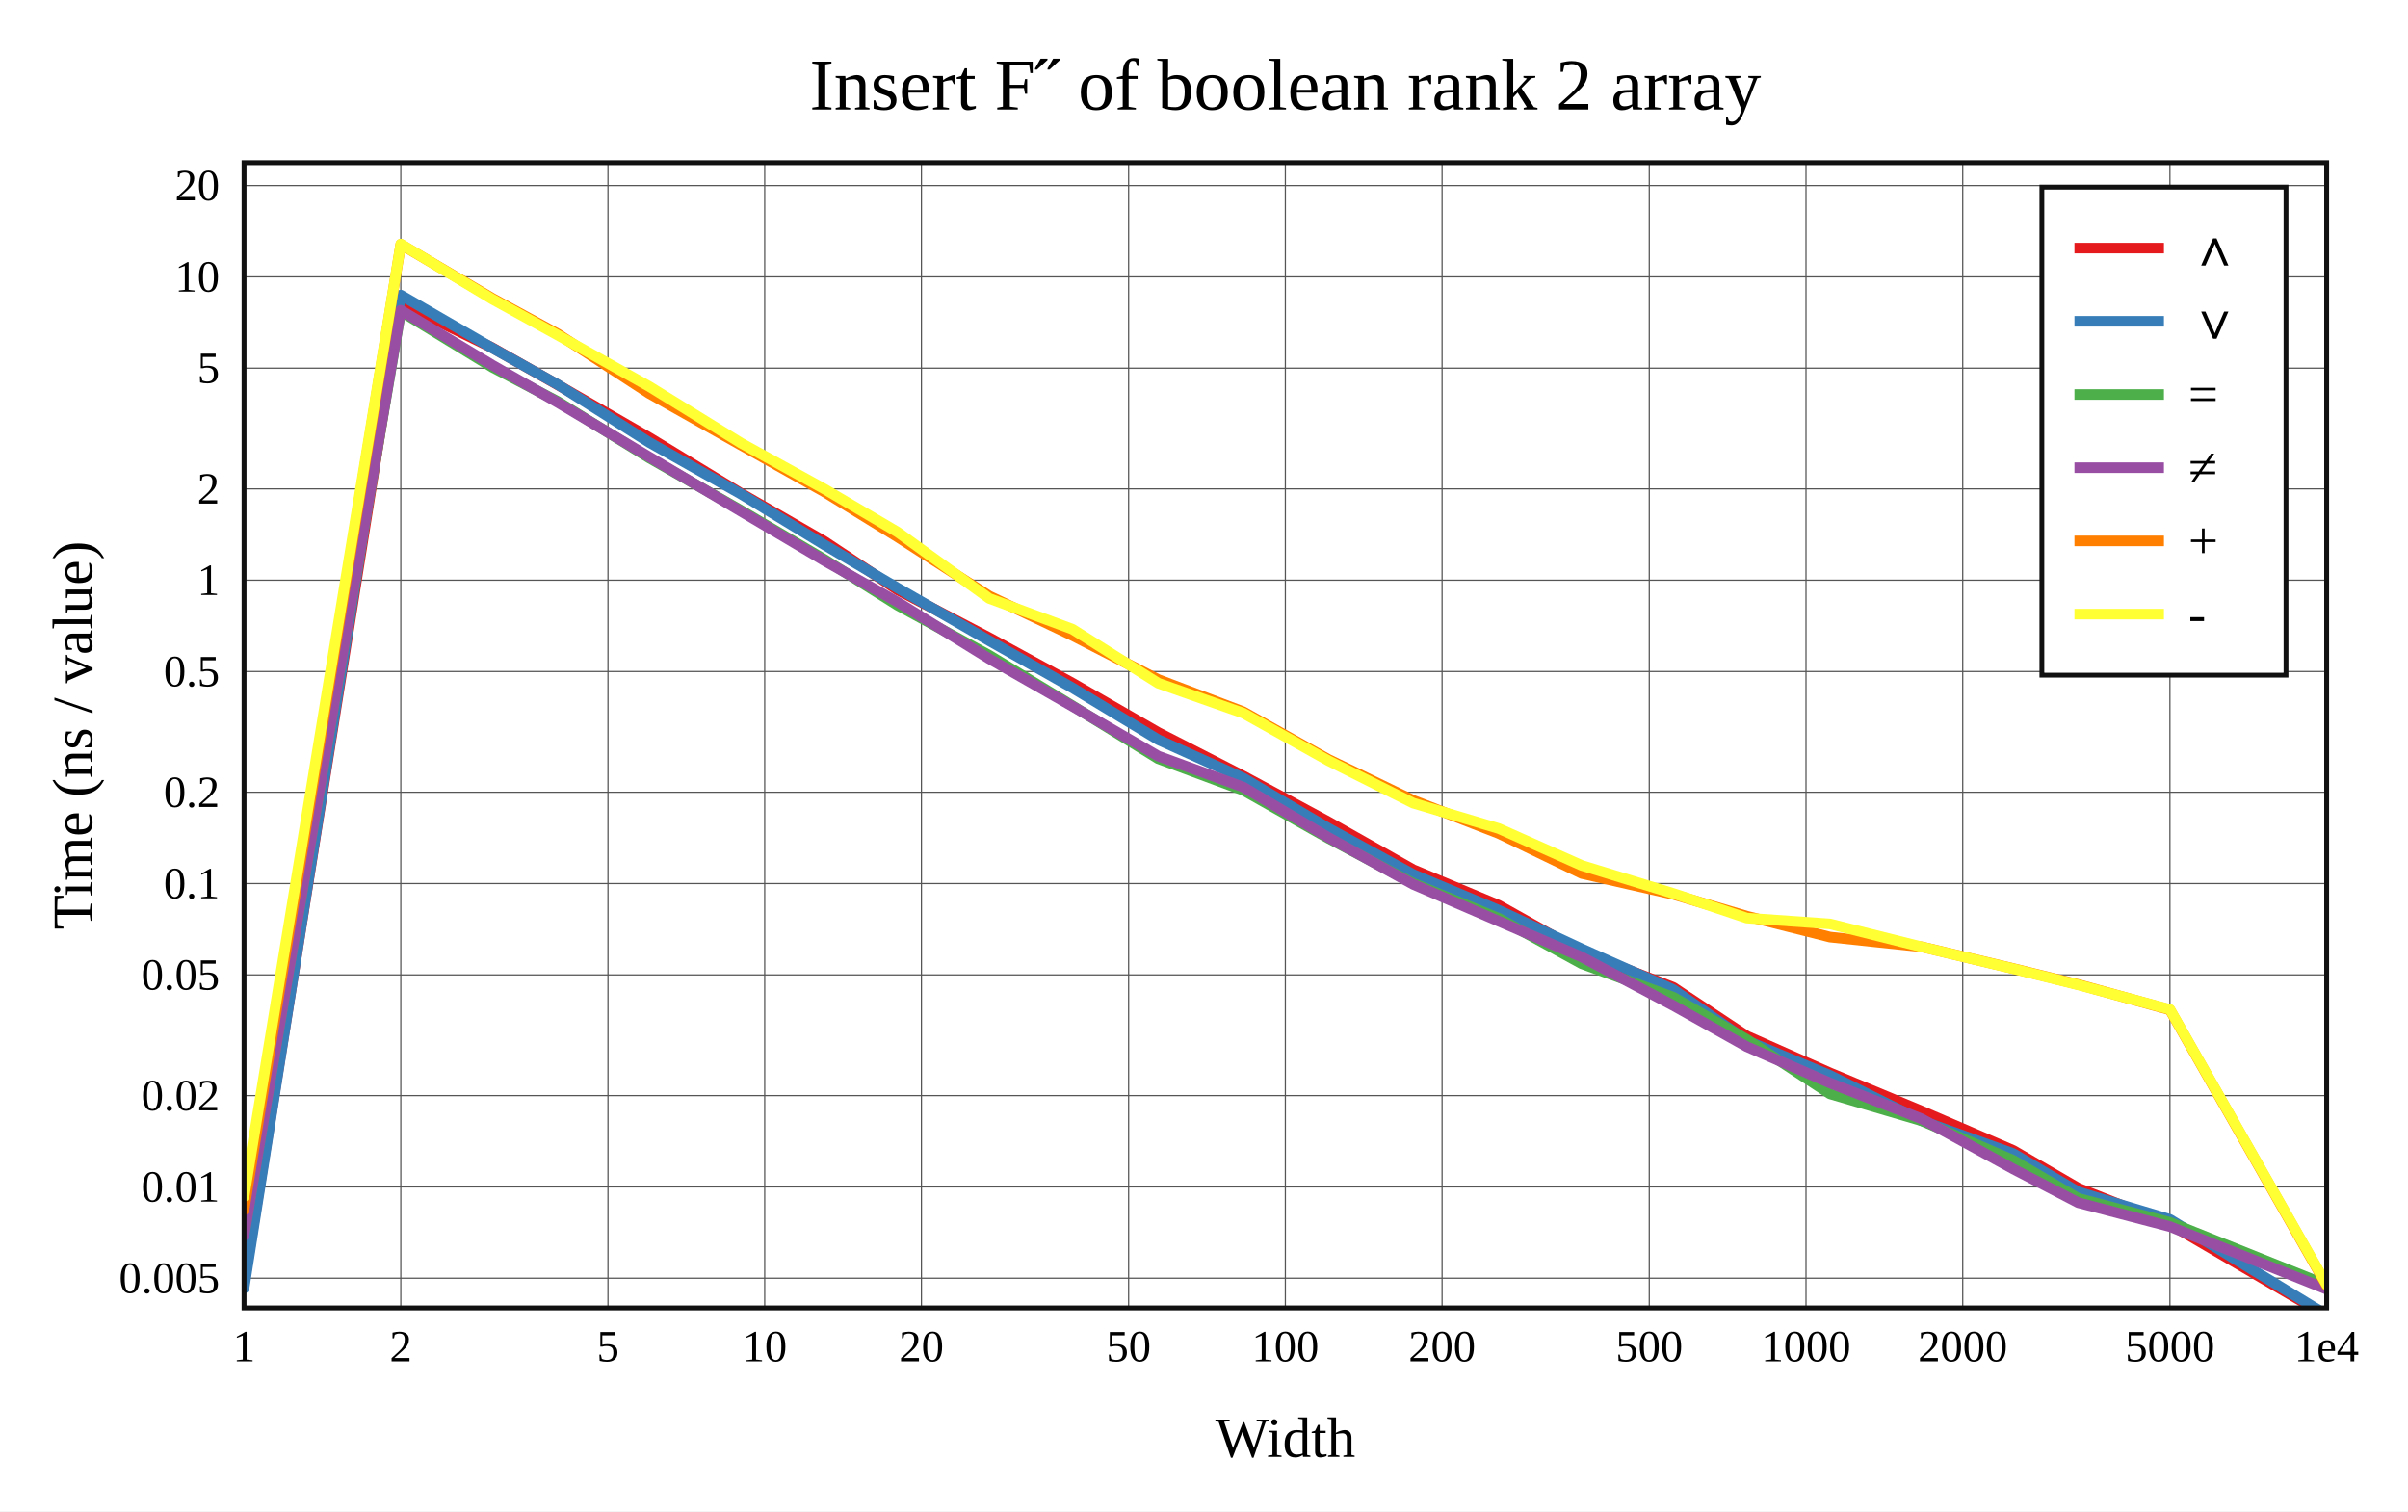
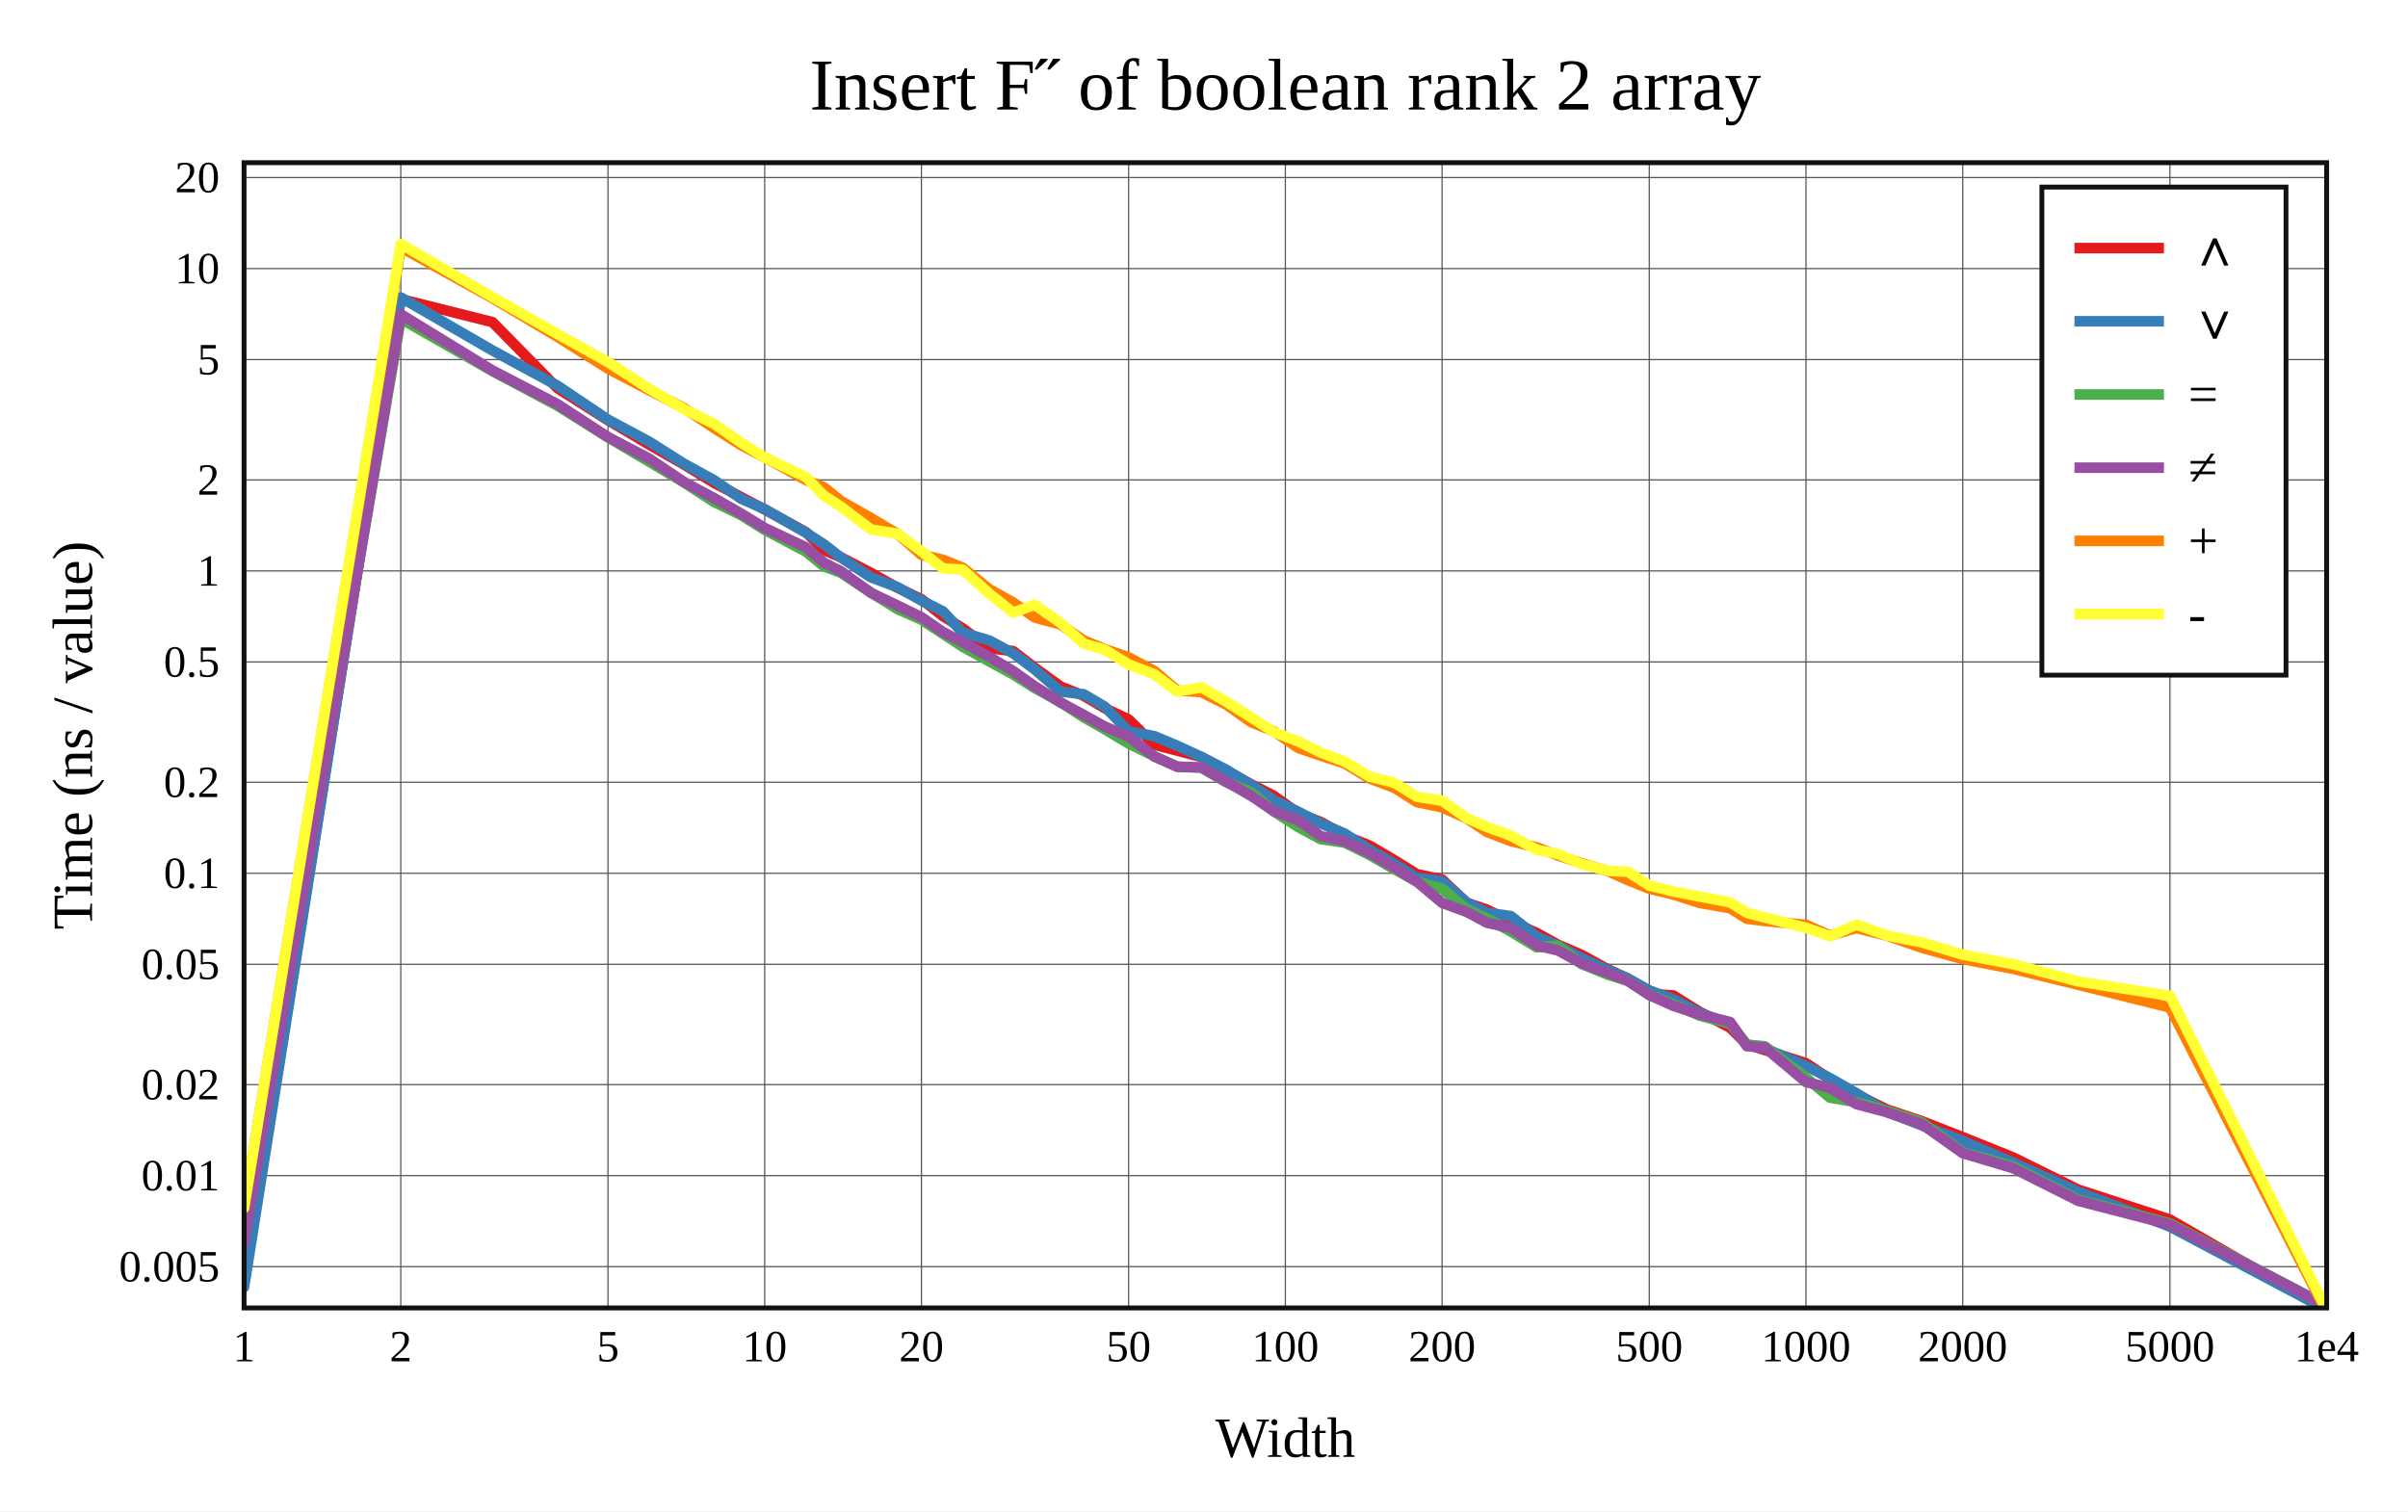
<svg xmlns="http://www.w3.org/2000/svg" viewBox="-60 -40 592 371.6" height="557.4" width="888">
  <g stroke-width="2.6" font-size="14px" text-anchor="middle">
    <defs>
      <clipPath id="clip">
        <rect x="0" y="0" width="512" height="281.6" />
      </clipPath>
    </defs>
    <rect fill="white" x="-60" y="-40" width="592" height="371.6" />
    <text dy="0.33em" font-size="18px" x="256" y="-19">Insert F˝ of boolean rank 2 array</text>
    <text dy="0.33em" x="256" y="313.6">Width</text>
    <text dy="0.33em" transform="rotate(-90)" x="-140.8" y="-42">Time (ns / value)</text>
    <g stroke-width="0.3" stroke="#555">
      <path d="M38.532 0v281.6" />
      <path d="M89.468 0v281.6" />
      <path d="M128 0v281.6" />
      <path d="M166.532 0v281.6" />
      <path d="M217.468 0v281.6" />
      <path d="M256 0v281.6" />
      <path d="M294.532 0v281.6" />
      <path d="M345.468 0v281.6" />
      <path d="M384 0v281.6" />
      <path d="M422.532 0v281.6" />
      <path d="M473.468 0v281.6" />
-       <path d="M0 274.295h512" />
-       <path d="M0 251.842h512" />
-       <path d="M0 229.388h512" />
-       <path d="M0 199.705h512" />
-       <path d="M0 177.251h512" />
-       <path d="M0 154.798h512" />
-       <path d="M0 125.115h512" />
-       <path d="M0 102.661h512" />
-       <path d="M0 80.207h512" />
-       <path d="M0 50.525h512" />
-       <path d="M0 28.071h512" />
-       <path d="M0 5.617h512" />
+       <path d="M0 271.447h512" />
+       <path d="M0 249.067h512" />
+       <path d="M0 226.687h512" />
+       <path d="M0 197.103h512" />
+       <path d="M0 174.723h512" />
+       <path d="M0 152.343h512" />
+       <path d="M0 122.759h512" />
+       <path d="M0 100.379h512" />
+       <path d="M0 77.999h512" />
+       <path d="M0 48.415h512" />
+       <path d="M0 26.035h512" />
+       <path d="M0 3.655h512" />
    </g>
    <g font-size="11px">
      <text dy="0.33em" x="0" y="291.1">1</text>
      <text dy="0.33em" x="38.532" y="291.1">2</text>
      <text dy="0.33em" x="89.468" y="291.1">5</text>
      <text dy="0.33em" x="128" y="291.1">10</text>
      <text dy="0.33em" x="166.532" y="291.1">20</text>
      <text dy="0.33em" x="217.468" y="291.1">50</text>
      <text dy="0.33em" x="256" y="291.1">100</text>
      <text dy="0.33em" x="294.532" y="291.1">200</text>
      <text dy="0.33em" x="345.468" y="291.1">500</text>
      <text dy="0.33em" x="384" y="291.1">1000</text>
      <text dy="0.33em" x="422.532" y="291.1">2000</text>
      <text dy="0.33em" x="473.468" y="291.1">5000</text>
      <text dy="0.33em" x="512" y="291.1">1e4</text>
      <g text-anchor="end">
-         <text dy="0.33em" x="-6" y="274.295">0.005</text>
-         <text dy="0.33em" x="-6" y="251.842">0.01</text>
-         <text dy="0.33em" x="-6" y="229.388">0.02</text>
-         <text dy="0.33em" x="-6" y="199.705">0.05</text>
-         <text dy="0.33em" x="-6" y="177.251">0.1</text>
-         <text dy="0.33em" x="-6" y="154.798">0.2</text>
-         <text dy="0.33em" x="-6" y="125.115">0.5</text>
-         <text dy="0.33em" x="-6" y="102.661">1</text>
-         <text dy="0.33em" x="-6" y="80.207">2</text>
-         <text dy="0.33em" x="-6" y="50.525">5</text>
-         <text dy="0.33em" x="-6" y="28.071">10</text>
-         <text dy="0.33em" x="-6" y="5.617">20</text>
+         <text dy="0.33em" x="-6" y="271.447">0.005</text>
+         <text dy="0.33em" x="-6" y="249.067">0.01</text>
+         <text dy="0.33em" x="-6" y="226.687">0.02</text>
+         <text dy="0.33em" x="-6" y="197.103">0.05</text>
+         <text dy="0.33em" x="-6" y="174.723">0.1</text>
+         <text dy="0.33em" x="-6" y="152.343">0.2</text>
+         <text dy="0.33em" x="-6" y="122.759">0.5</text>
+         <text dy="0.33em" x="-6" y="100.379">1</text>
+         <text dy="0.33em" x="-6" y="77.999">2</text>
+         <text dy="0.33em" x="-6" y="48.415">5</text>
+         <text dy="0.33em" x="-6" y="26.035">10</text>
+         <text dy="0.33em" x="-6" y="3.655">20</text>
      </g>
    </g>
    <rect stroke-width="1.2" stroke="#111" fill="white" transform="translate(442,6)" x="0" y="0" width="60" height="120" />
    <g clip-path="url(#clip)" fill="none" stroke-linecap="round" stroke-linejoin="round">
-       <path stroke="#e41a1c" d="M0 275.692L38.532 34.543L61.072 45.532L77.064 54.594L99.603 67.589L122.143 81.289L142.585 93.052L160.675 105.049L183.215 116.813L203.656 127.963L224.752 140.111L245.642 150.793L266.597 162.086L287.426 173.839L308.471 182.61L328.88 194.056L351.37 202.767L369.471 214.756L389.901 223.809L412.408 233.184L434.936 242.87L450.94 252.151L473.468 261.036L512 283.546" />
-       <path stroke="#377eb8" d="M0 276.73L38.532 32.558L61.072 45.602L77.064 54.536L99.603 68.774L122.143 81.472L142.585 93.921L160.675 104.587L183.215 117.553L203.656 129.132L224.752 141.884L245.642 151.309L266.597 163.661L287.426 175.016L308.471 183.821L328.88 193.32L351.37 203.323L369.471 215.904L389.901 224.423L412.408 235.565L434.936 243.645L450.94 253.086L473.468 259.836L512 283.331" />
-       <path stroke="#4daf4a" d="M0 263.433L38.532 36.552L61.072 50.315L77.064 58.696L99.603 72.598L122.143 85.48L142.585 97.494L160.675 108.832L183.215 121.133L203.656 133.534L224.752 146.557L245.642 154.307L266.597 166.13L287.426 177.194L308.471 185.808L328.88 196.978L351.37 205.198L369.471 215.59L389.901 228.963L412.408 235.571L434.936 245.307L450.94 254.673L473.468 260.57L512 275.978" />
-       <path stroke="#984ea3" d="M0 263.763L38.532 36.277L61.072 49.804L77.064 58.933L99.603 72.356L122.143 85.714L142.585 97.825L160.675 108.045L183.215 121.986L203.656 133.667L224.752 145.912L245.642 153.533L266.597 165.928L287.426 177.448L308.471 186.514L328.88 195.323L351.37 207.246L369.471 217.374L389.901 226.297L412.408 235.092L434.936 247.424L450.94 255.725L473.468 261.6L512 276.997" />
-       <path stroke="#ff7f00" d="M0 257.47L38.532 20.071L61.072 33.371L77.064 42.071L99.603 56.738L122.143 69.432L142.585 80.91L160.675 92.043L183.215 106.552L203.656 116.256L224.752 127.086L245.642 134.998L266.597 146.731L287.426 156.783L308.471 164.942L328.88 174.783L351.37 179.906L369.471 185.277L389.901 190.413L412.408 192.8L434.936 198.146L450.94 202.075L473.468 208.302L512 276.094" />
-       <path stroke="#ffff33" d="M0 254.206L38.532 20L61.072 33.577L77.064 42.377L99.603 55.028L122.143 68.93L142.585 80.196L160.675 90.845L183.215 107.148L203.656 114.712L224.752 127.991L245.642 135.336L266.597 147.043L287.426 157.472L308.471 163.73L328.88 172.813L351.37 179.69L369.471 185.744L389.901 187.184L412.408 192.812L434.936 198.19L450.94 202.169L473.468 208.198L512 275.909" />
+       <path stroke="#e41a1c" d="M0 275.217L38.532 33.545L61.072 39.204L77.064 55.469L89.468 63.324L99.603 69.323L108.173 74.239L115.596 78.746L122.143 82.203L128 85.283L138.135 90.849L142.585 95.249L146.704 97.017L154.127 100.865L160.675 104.54L166.532 107.333L171.83 111.508L176.667 114.484L183.215 119.413L189.072 120.084L194.37 124.186L200.73 128.793L206.436 131.082L211.611 134.149L217.468 136.903L223.768 143.11L229.426 144.566L235.373 146.149L241.471 149.535L247.616 152.857L253.149 155.669L259.239 160.017L264.728 162.123L270.585 165.477L276.655 167.883L282.818 171.509L288.365 174.957L294.532 176.258L300.583 181.976L305.586 183.68L311.42 186.549L317.808 189.402L323.04 192.295L328.88 194.805L335.377 198.382L340.225 200.628L345.468 204.346L351.37 204.764L357.873 208.812L365.351 212.696L369.471 216.81L373.909 218.199L384 221.424L389.901 225.335L396.404 229.112L403.844 232.791L412.408 235.659L422.532 239.613L434.936 244.602L450.94 252.522L473.468 259.867L512 282.098" />
+       <path stroke="#377eb8" d="M0 276.49L38.532 33.14L61.072 46.176L77.064 54.842L89.468 63.178L99.603 68.605L108.173 74.031L115.596 78.094L122.143 82.601L128 85.191L138.135 90.978L142.585 93.858L146.704 97.066L154.127 101.966L160.675 104.39L166.532 107.663L171.83 110.325L176.667 115.536L183.215 117.488L189.072 120.638L194.37 124.603L200.73 130.036L206.436 130.717L211.611 133.759L217.468 139.852L223.768 140.998L229.426 143.375L235.373 146.122L241.471 149.263L247.616 152.975L253.149 156.733L259.239 159.631L264.728 162.466L270.585 164.964L276.655 168.908L282.818 172.409L288.365 175.869L294.532 176.673L300.583 181.892L305.586 184.435L311.42 185.256L317.808 190.29L323.04 192.568L328.88 195.627L335.377 198.58L340.225 200.589L345.468 203.515L351.37 205.72L357.873 209.07L365.351 211.778L369.471 217.004L373.909 217.771L384 222.123L389.901 225.093L396.404 228.813L403.844 233.397L412.408 236.679L422.532 240.542L434.936 245.879L450.94 253.069L473.468 261.6L512 282.018" />
+       <path stroke="#4daf4a" d="M0 263.321L38.532 38.381L61.072 51.25L77.064 59.763L89.468 67.543L99.603 73.521L108.173 78.652L115.596 83.445L122.143 86.616L128 90.28L138.135 95.629L142.585 99.279L146.704 100.813L154.127 105.714L160.675 109.787L166.532 112.378L171.83 115.837L176.667 119.019L183.215 122.617L189.072 125.818L194.37 129.175L200.73 132.668L206.436 136.373L211.611 139.315L217.468 142.813L223.768 145.913L229.426 148.544L235.373 148.77L241.471 152.358L247.616 154.786L253.149 159.503L259.239 163.392L264.728 166.355L270.585 167.187L276.655 170.19L282.818 173.721L288.365 176.813L294.532 178.521L300.583 183.567L305.586 185.846L311.42 189.036L317.808 192.929L323.04 192.541L328.88 197.047L335.377 199.692L340.225 201.176L345.468 204.636L351.37 206.931L357.873 209.726L365.351 211.719L369.471 216.848L373.909 217.279L384 224.999L389.901 229.893L396.404 231.025L403.844 233.085L412.408 235.873L422.532 243.329L434.936 246.822L450.94 255.012L473.468 260.81L512 281.064" />
+       <path stroke="#984ea3" d="M0 265.614L38.532 37.265L61.072 51.094L77.064 59.385L89.468 67.469L99.603 72.766L108.173 78.519L115.596 82.492L122.143 86.24L128 89.818L138.135 94.578L142.585 98.38L146.704 100.452L154.127 105.772L160.675 108.901L166.532 111.751L171.83 115.402L176.667 117.902L183.215 121.519L189.072 124.991L194.37 128.74L200.73 132.726L206.436 135.794L211.611 138.651L217.468 141.124L223.768 146.025L229.426 148.513L235.373 148.691L241.471 152.177L247.616 155.704L253.149 159.434L259.239 161.753L264.728 165.6L270.585 166.864L276.655 169.707L282.818 173.295L288.365 176.804L294.532 182.005L300.583 184.223L305.586 186.895L311.42 188.177L317.808 192.491L323.04 193.712L328.88 196.905L335.377 199.262L340.225 201.202L345.468 204.646L351.37 207.32L357.873 209.423L365.351 211.303L369.471 217.239L373.909 217.583L384 226.059L389.901 227.498L396.404 231.488L403.844 233.459L412.408 236.37L422.532 243.54L434.936 247.235L450.94 255.273L473.468 261.099L512 281.047" />
+       <path stroke="#ff7f00" d="M0 256.986L38.532 20.829L61.072 33.319L77.064 42.819L89.468 50.635L99.603 55.956L108.173 60.357L115.596 65.268L122.143 69.426L128 72.484L138.135 78.041L142.585 79.819L146.704 83.169L154.127 87.387L160.675 91.286L166.532 96.427L171.83 97.638L176.667 99.594L183.215 104.88L189.072 108.132L194.37 111.833L200.73 113.557L206.436 117.483L211.611 119.615L217.468 121.646L223.768 124.963L229.426 129.792L235.373 130.175L241.471 133.228L247.616 137.583L253.149 139.828L259.239 143.931L264.728 145.81L270.585 147.717L276.655 151.41L282.818 153.709L288.365 157.23L294.532 158.519L300.583 161.243L305.586 164.564L311.42 166.812L317.808 168.352L323.04 170.359L328.88 172.272L335.377 174.235L340.225 176.41L345.468 178.509L351.37 179.937L357.873 182.021L365.351 183.32L369.471 185.909L373.909 186.46L384 187.415L389.901 190.004L396.404 188.198L403.844 190.056L412.408 193.015L422.532 195.819L434.936 198.225L450.94 202.141L473.468 207.729L512 282.678" />
+       <path stroke="#ffff33" d="M0 257.019L38.532 20L61.072 33.054L77.064 42.139L89.468 49.032L99.603 55.602L108.173 60.596L115.596 64.248L122.143 68.817L128 72.518L138.135 77.306L142.585 81.892L146.704 84.547L154.127 90.195L160.675 91.231L166.532 95.574L171.83 99.759L176.667 100.063L183.215 105.95L189.072 110.627L194.37 108.715L200.73 113.156L206.436 118.261L211.611 119.738L217.468 123.382L223.768 125.775L229.426 130.051L235.373 129.015L241.471 132.542L247.616 136.406L253.149 140.005L259.239 142.339L264.728 145.054L270.585 147.252L276.655 150.924L282.818 152.496L288.365 155.925L294.532 156.867L300.583 161.181L305.586 163.348L311.42 165.47L317.808 168.939L323.04 169.996L328.88 172.443L335.377 174.117L340.225 174.348L345.468 177.737L351.37 179.19L357.873 180.462L365.351 181.875L369.471 184.461L373.909 185.61L384 188.134L389.901 190.191L396.404 187.368L403.844 190.026L412.408 191.706L422.532 194.732L434.936 197.084L450.94 201.325L473.468 204.857L512 282.161" />
    </g>
    <rect stroke-width="1.2" stroke="#111" fill="none" x="0" y="0" width="512" height="281.6" />
    <g transform="translate(442,6)" text-anchor="start" font-size="13px">
      <rect fill="white" opacity="0.6" x="0.65" y="0.65" width="58.7" height="118.7" />
      <path stroke="#e41a1c" d="M8 15h22" />
      <path stroke="#377eb8" d="M8 33h22" />
      <path stroke="#4daf4a" d="M8 51h22" />
      <path stroke="#984ea3" d="M8 69h22" />
      <path stroke="#ff7f00" d="M8 87h22" />
      <path stroke="#ffff33" d="M8 105h22" />
      <text dy="0.33em" x="36" y="15">∧</text>
      <text dy="0.33em" x="36" y="33">∨</text>
      <text dy="0.33em" x="36" y="51">=</text>
      <text dy="0.33em" x="36" y="69">≠</text>
      <text dy="0.33em" x="36" y="87">+</text>
      <text dy="0.33em" x="36" y="105">-</text>
    </g>
  </g>
</svg>
